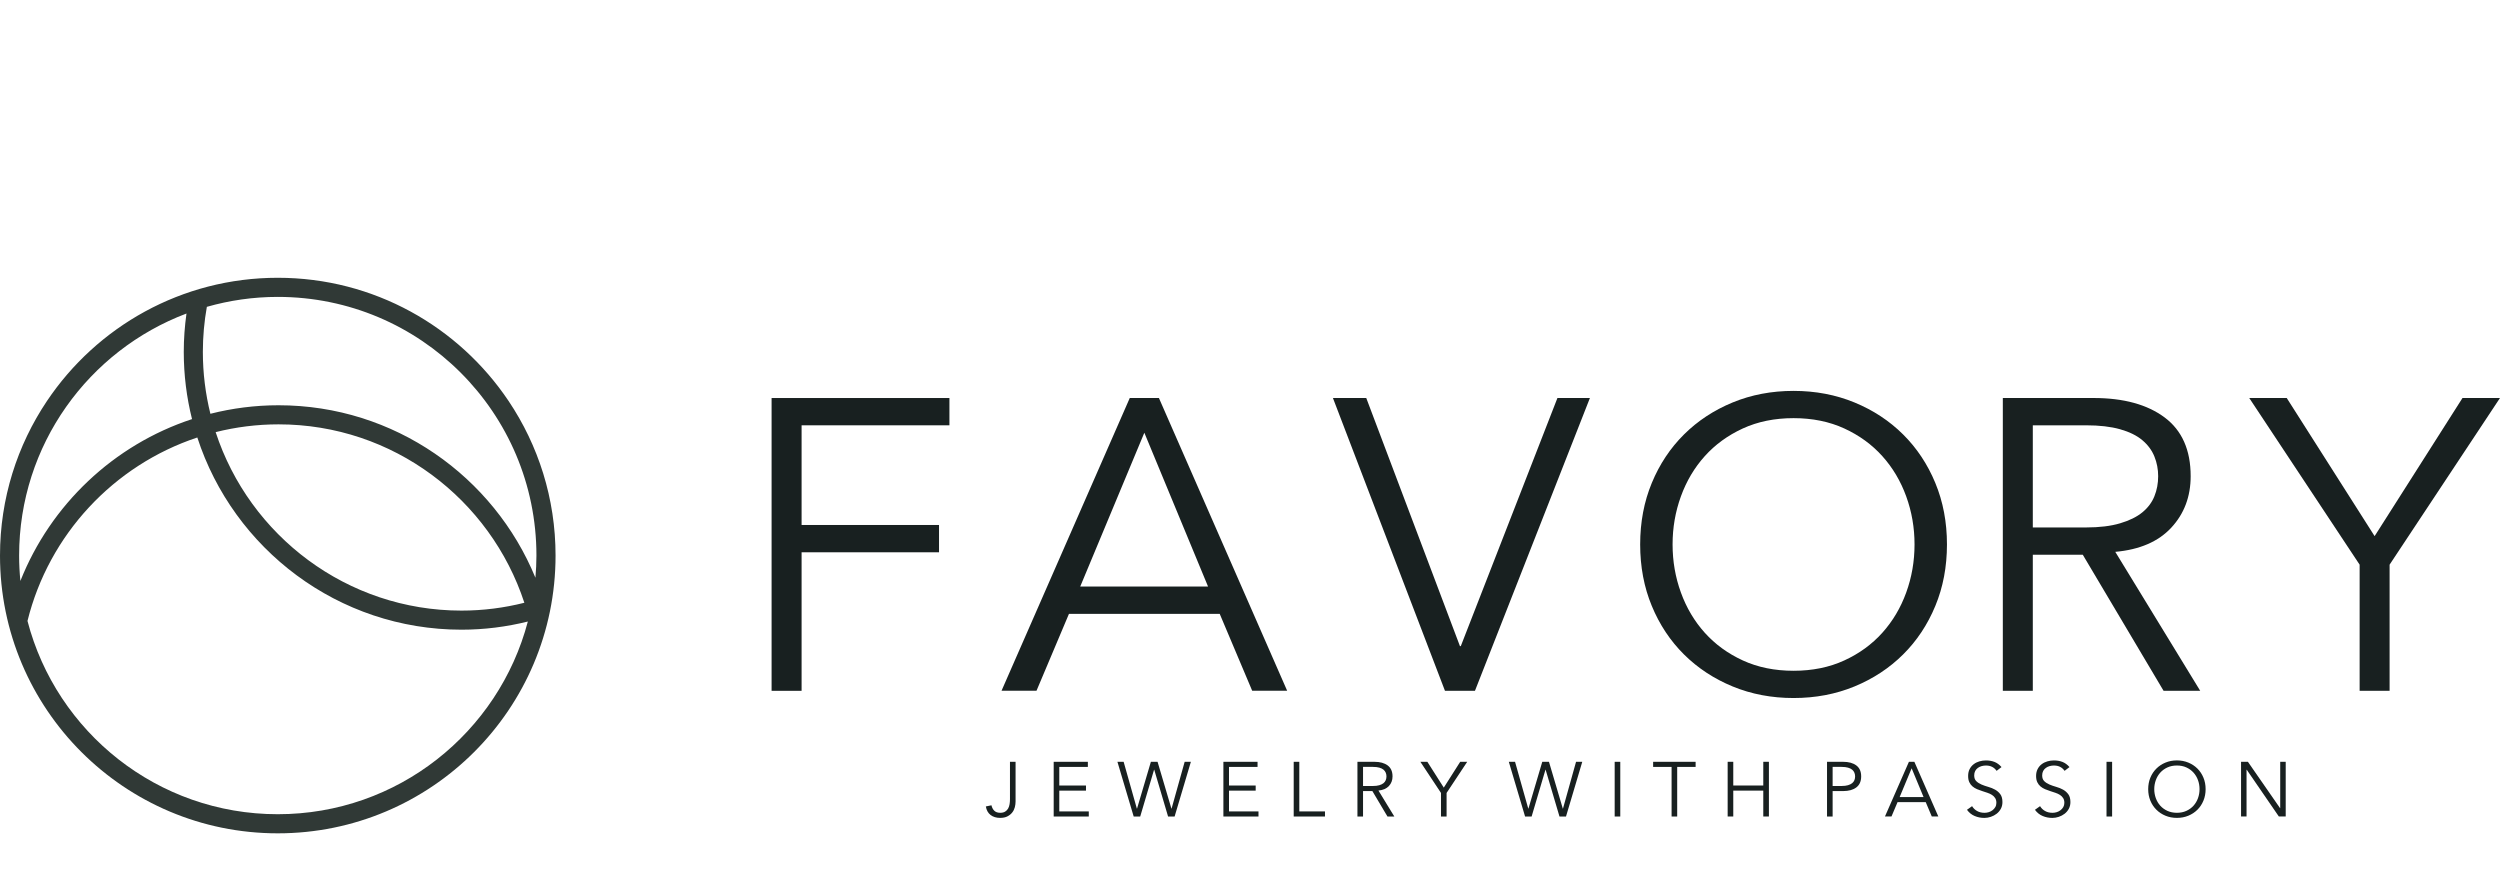
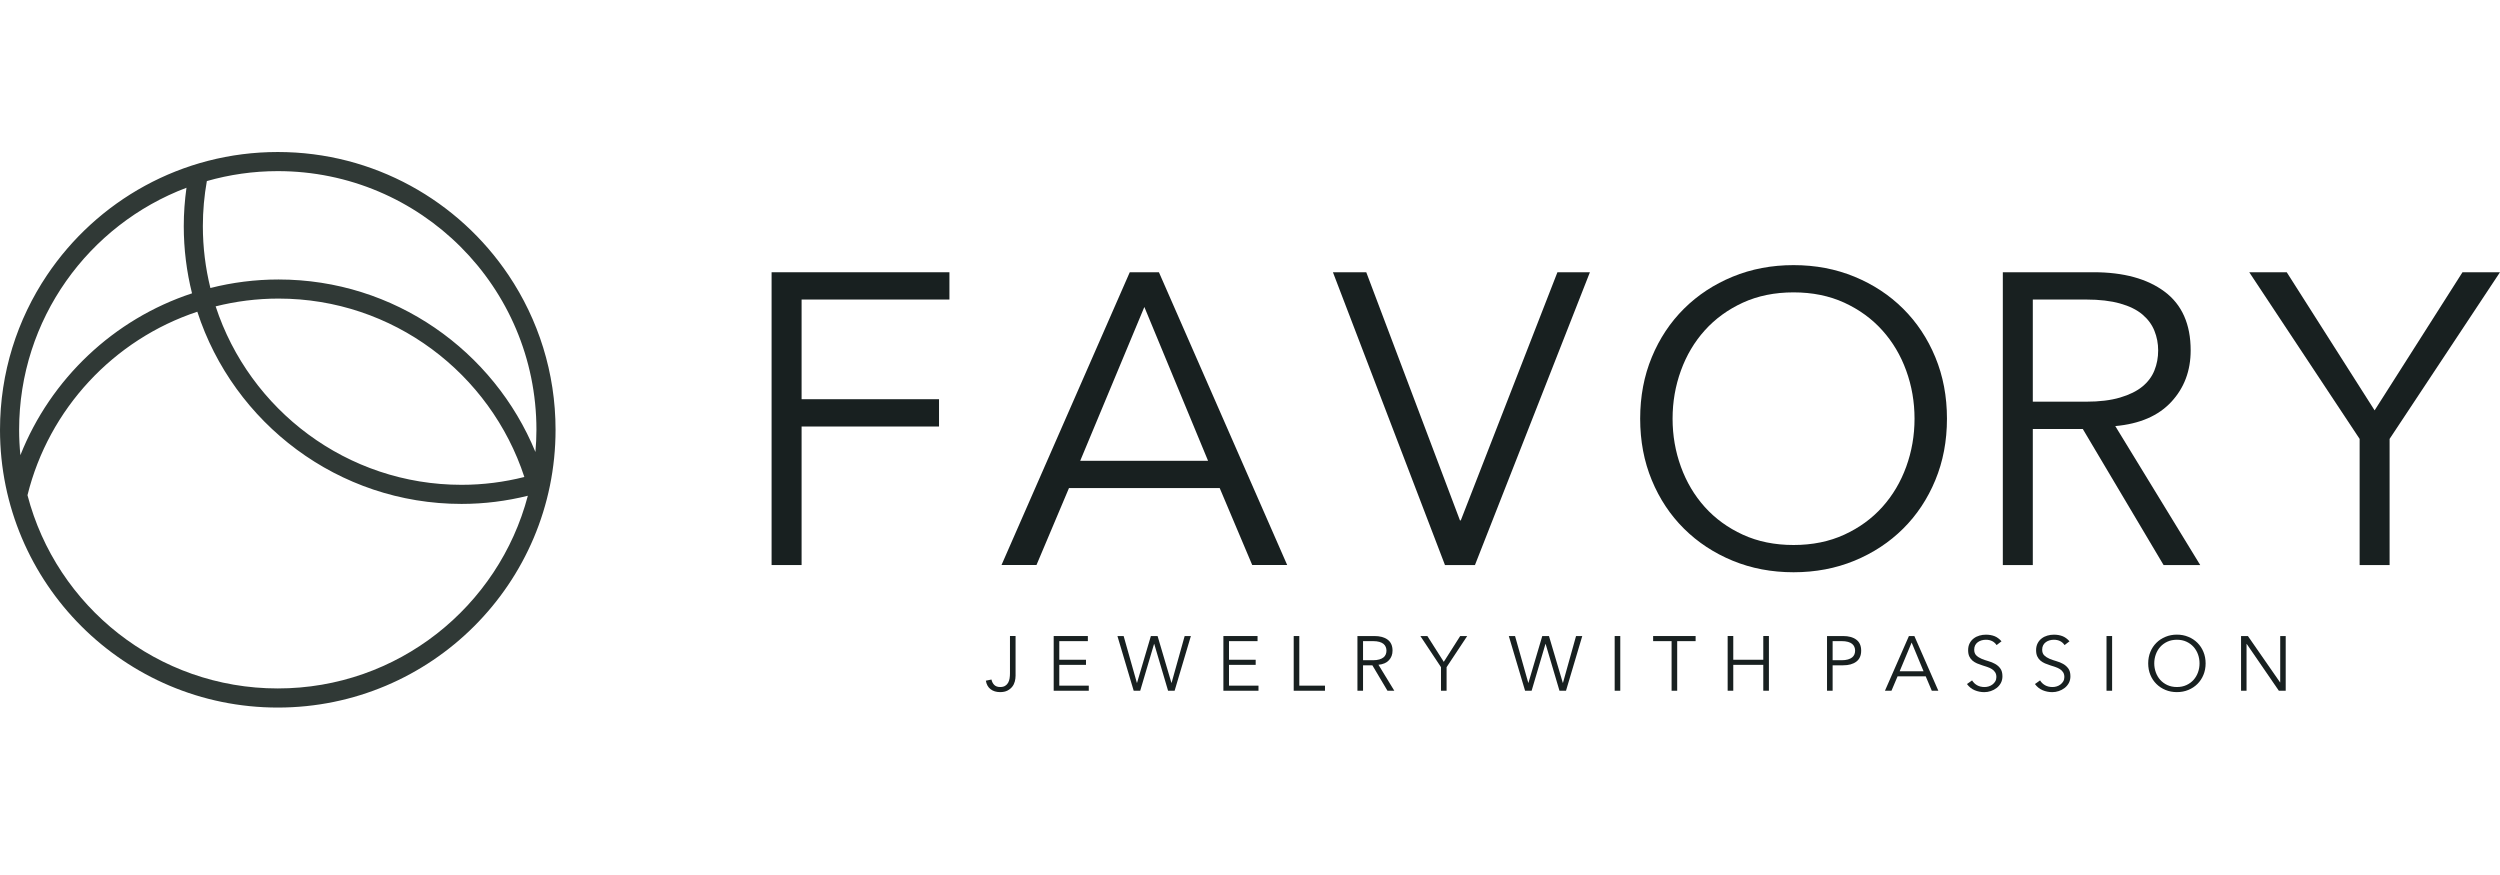
- <svg xmlns="http://www.w3.org/2000/svg" width="162" height="57" viewBox="0 0 162 57" fill="none">
-   <path d="M1.781 40.238C3.165 34.642 7.366 30.148 12.786 28.349C15.129 35.569 21.917 40.804 29.907 40.804C31.39 40.804 32.827 40.617 34.204 40.275C32.313 47.46 25.778 52.761 18 52.761C10.207 52.761 3.658 47.442 1.781 40.238ZM1.239 36C1.239 28.826 5.747 22.708 12.084 20.316C11.97 21.13 11.908 21.959 11.908 22.804C11.908 24.306 12.095 25.763 12.443 27.158C7.366 28.829 3.281 32.704 1.321 37.646C1.268 37.105 1.239 36.556 1.239 36ZM18 19.239C27.257 19.239 34.761 26.744 34.761 36C34.761 36.484 34.736 36.963 34.695 37.437C32.002 30.886 25.56 26.261 18.05 26.261C16.526 26.261 15.047 26.454 13.633 26.813C13.316 25.527 13.145 24.185 13.145 22.804C13.145 21.807 13.235 20.831 13.404 19.883C14.865 19.466 16.405 19.239 18 19.239ZM29.907 39.567C22.479 39.567 16.167 34.708 13.974 28.002C15.279 27.675 16.644 27.498 18.05 27.498C25.477 27.498 31.783 32.356 33.978 39.059C32.674 39.388 31.312 39.567 29.907 39.567ZM36 36C36 32.293 34.878 28.848 32.957 25.985C29.727 21.17 24.234 18 18 18C11.766 18 6.273 21.17 3.043 25.985C1.122 28.848 0 32.293 0 36C0 45.941 8.059 54 18 54C27.941 54 36 45.941 36 36Z" fill="#303936" />
-   <path d="M154.846 44.765H152.904V36.591L145.752 25.792H148.181L153.875 34.742L159.569 25.792H161.998L154.846 36.591V44.765Z" fill="#182020" />
-   <path d="M51.943 44.765H49.999V25.792H61.523V27.56H51.943V34.019H60.849V35.788H51.943V44.765Z" fill="#182020" />
-   <path d="M69.998 38.009H78.282L74.153 28.041L69.998 38.009ZM67.165 44.761H64.899L73.209 25.791H75.098L83.408 44.761H81.142L79.037 39.777H69.269L67.165 44.761Z" fill="#182020" />
-   <path d="M94.605 41.871H94.659L100.921 25.792H103.026L95.577 44.765H93.634L86.374 25.792H88.534L94.605 41.871Z" fill="#182020" />
-   <path d="M124.062 35.281C124.062 34.193 123.882 33.154 123.522 32.164C123.163 31.174 122.647 30.305 121.973 29.556C121.3 28.807 120.479 28.21 119.509 27.764C118.539 27.319 117.444 27.096 116.223 27.096C115.001 27.096 113.906 27.319 112.936 27.764C111.966 28.21 111.145 28.807 110.471 29.556C109.798 30.305 109.282 31.174 108.923 32.164C108.563 33.154 108.383 34.193 108.383 35.281C108.383 36.369 108.563 37.407 108.923 38.397C109.282 39.387 109.798 40.256 110.471 41.005C111.145 41.754 111.966 42.352 112.936 42.797C113.906 43.243 115.001 43.466 116.223 43.466C117.444 43.466 118.539 43.243 119.509 42.797C120.479 42.352 121.3 41.754 121.973 41.005C122.647 40.256 123.163 39.387 123.522 38.397C123.882 37.407 124.062 36.369 124.062 35.281ZM126.163 35.281C126.163 36.725 125.911 38.054 125.408 39.266C124.906 40.479 124.21 41.527 123.321 42.409C122.432 43.292 121.381 43.983 120.169 44.483C118.956 44.982 117.641 45.232 116.223 45.232C114.803 45.232 113.488 44.982 112.277 44.483C111.064 43.983 110.014 43.292 109.124 42.409C108.235 41.527 107.539 40.479 107.037 39.266C106.534 38.054 106.283 36.725 106.283 35.281C106.283 33.836 106.534 32.508 107.037 31.295C107.539 30.082 108.235 29.035 109.124 28.152C110.014 27.269 111.064 26.579 112.277 26.079C113.488 25.58 114.803 25.33 116.223 25.33C117.641 25.33 118.956 25.58 120.169 26.079C121.381 26.579 122.432 27.269 123.321 28.152C124.21 29.035 124.906 30.082 125.408 31.295C125.911 32.508 126.163 33.836 126.163 35.281Z" fill="#182020" />
-   <path d="M131.726 34.179H135.18C136.044 34.179 136.777 34.09 137.38 33.911C137.983 33.733 138.464 33.496 138.824 33.201C139.184 32.906 139.445 32.558 139.606 32.156C139.768 31.754 139.849 31.321 139.849 30.856C139.849 30.41 139.768 29.985 139.606 29.584C139.445 29.181 139.184 28.829 138.824 28.525C138.464 28.221 137.983 27.985 137.38 27.815C136.777 27.645 136.044 27.56 135.18 27.56H131.726V34.179ZM131.726 44.765H129.783V25.791H135.666C137.61 25.791 139.143 26.212 140.268 27.051C141.392 27.891 141.955 29.159 141.955 30.856C141.955 32.179 141.536 33.291 140.699 34.193C139.863 35.095 138.653 35.618 137.07 35.76L142.574 44.765H140.2L134.965 35.948H131.726V44.765Z" fill="#182020" />
-   <path d="M64.246 52.183C64.28 52.333 64.342 52.452 64.434 52.539C64.525 52.626 64.651 52.669 64.813 52.669C64.945 52.669 65.052 52.643 65.135 52.591C65.218 52.539 65.282 52.473 65.327 52.391C65.372 52.309 65.404 52.216 65.421 52.11C65.438 52.005 65.446 51.898 65.446 51.788V49.364H65.809V51.938C65.809 52.058 65.793 52.18 65.761 52.306C65.729 52.431 65.674 52.545 65.595 52.646C65.516 52.748 65.413 52.832 65.285 52.899C65.157 52.966 64.997 52.999 64.806 52.999C64.56 52.999 64.356 52.937 64.191 52.812C64.026 52.686 63.923 52.501 63.883 52.258L64.246 52.183Z" fill="#182020" />
-   <path d="M68.642 52.58H70.553V52.91H68.279V49.365H70.493V49.696H68.642V50.902H70.372V51.233H68.642V52.58Z" fill="#182020" />
-   <path d="M73.669 52.399H73.68L74.577 49.365H75.01L75.908 52.399H75.918L76.766 49.365H77.169L76.115 52.91H75.691L74.794 49.876H74.784L73.886 52.91H73.463L72.409 49.365H72.812L73.669 52.399Z" fill="#182020" />
-   <path d="M79.639 52.58H81.55V52.91H79.276V49.365H81.489V49.696H79.639V50.902H81.368V51.233H79.639V52.58Z" fill="#182020" />
-   <path d="M84.195 52.58H85.859V52.91H83.832V49.365H84.195V52.58Z" fill="#182020" />
-   <path d="M88.325 50.932H88.97C89.132 50.932 89.268 50.915 89.382 50.882C89.494 50.848 89.584 50.804 89.651 50.749C89.718 50.694 89.767 50.629 89.797 50.554C89.827 50.479 89.843 50.398 89.843 50.311C89.843 50.228 89.827 50.148 89.797 50.073C89.767 49.998 89.718 49.932 89.651 49.875C89.584 49.819 89.494 49.775 89.382 49.743C89.268 49.711 89.132 49.695 88.97 49.695H88.325V50.932ZM88.325 52.91H87.962V49.365H89.061C89.424 49.365 89.71 49.443 89.921 49.6C90.131 49.757 90.236 49.994 90.236 50.311C90.236 50.558 90.158 50.766 90.002 50.934C89.845 51.103 89.619 51.2 89.323 51.227L90.352 52.91H89.908L88.93 51.262H88.325V52.91Z" fill="#182020" />
-   <path d="M93.739 52.91H93.376V51.382L92.04 49.365H92.493L93.557 51.038L94.621 49.365H95.075L93.739 51.382V52.91Z" fill="#182020" />
-   <path d="M99.032 52.399H99.042L99.939 49.365H100.373L101.27 52.399H101.28L102.128 49.365H102.531L101.477 52.91H101.054L100.156 49.876H100.146L99.249 52.91H98.825L97.771 49.365H98.175L99.032 52.399Z" fill="#182020" />
-   <path d="M104.994 52.91H104.631V49.365H104.994V52.91Z" fill="#182020" />
-   <path d="M108.682 52.91H108.319V49.696H107.123V49.365H109.876V49.696H108.682V52.91Z" fill="#182020" />
-   <path d="M111.952 49.364H112.316V50.901H114.261V49.364H114.625V52.909H114.261V51.232H112.316V52.909H111.952V49.364Z" fill="#182020" />
-   <path d="M118.754 50.932H119.339C119.5 50.932 119.637 50.915 119.75 50.882C119.863 50.848 119.953 50.804 120.02 50.749C120.087 50.694 120.136 50.629 120.166 50.554C120.196 50.479 120.211 50.398 120.211 50.311C120.211 50.228 120.196 50.148 120.166 50.073C120.136 49.998 120.087 49.932 120.02 49.875C119.953 49.819 119.863 49.775 119.75 49.743C119.637 49.711 119.5 49.695 119.339 49.695H118.754V50.932ZM118.391 49.365H119.43C119.793 49.365 120.08 49.443 120.289 49.6C120.499 49.757 120.604 49.994 120.604 50.311C120.604 50.628 120.499 50.866 120.289 51.025C120.08 51.183 119.793 51.262 119.43 51.262H118.754V52.91H118.391V49.365Z" fill="#182020" />
-   <path d="M123.098 51.648H124.646L123.874 49.785L123.098 51.648ZM122.568 52.909H122.145L123.698 49.365H124.051L125.604 52.909H125.18L124.787 51.978H122.962L122.568 52.909Z" fill="#182020" />
-   <path d="M129.38 49.951C129.222 49.721 128.991 49.606 128.689 49.606C128.595 49.606 128.503 49.618 128.412 49.643C128.321 49.669 128.24 49.707 128.167 49.759C128.095 49.811 128.037 49.877 127.993 49.959C127.95 50.041 127.928 50.137 127.928 50.247C127.928 50.407 127.973 50.532 128.064 50.62C128.155 50.708 128.268 50.781 128.402 50.838C128.536 50.895 128.683 50.945 128.843 50.991C129.003 51.035 129.15 51.096 129.284 51.171C129.419 51.246 129.532 51.345 129.622 51.469C129.713 51.592 129.758 51.76 129.758 51.975C129.758 52.134 129.724 52.279 129.655 52.408C129.586 52.536 129.495 52.643 129.383 52.73C129.27 52.817 129.144 52.884 129.004 52.931C128.865 52.978 128.725 53.001 128.583 53.001C128.365 53.001 128.157 52.96 127.961 52.878C127.764 52.796 127.597 52.662 127.459 52.475L127.791 52.239C127.869 52.37 127.976 52.474 128.113 52.552C128.251 52.631 128.413 52.67 128.601 52.67C128.691 52.67 128.782 52.656 128.872 52.628C128.963 52.6 129.044 52.558 129.116 52.502C129.189 52.447 129.248 52.38 129.295 52.3C129.342 52.219 129.365 52.128 129.365 52.024C129.365 51.9 129.339 51.798 129.287 51.717C129.235 51.635 129.166 51.566 129.08 51.511C128.994 51.456 128.897 51.41 128.788 51.374C128.678 51.337 128.566 51.3 128.45 51.263C128.333 51.226 128.221 51.184 128.112 51.138C128.003 51.092 127.906 51.032 127.819 50.96C127.734 50.889 127.665 50.799 127.613 50.69C127.561 50.582 127.535 50.446 127.535 50.282C127.535 50.111 127.567 49.963 127.633 49.836C127.698 49.709 127.786 49.604 127.895 49.521C128.004 49.437 128.128 49.376 128.266 49.336C128.403 49.296 128.545 49.276 128.689 49.276C128.891 49.276 129.074 49.307 129.239 49.371C129.403 49.434 129.556 49.546 129.698 49.706L129.38 49.951Z" fill="#182020" />
-   <path d="M133.785 49.951C133.627 49.721 133.397 49.606 133.094 49.606C133 49.606 132.908 49.618 132.817 49.643C132.726 49.669 132.645 49.707 132.573 49.759C132.5 49.811 132.442 49.877 132.398 49.959C132.355 50.041 132.333 50.137 132.333 50.247C132.333 50.407 132.378 50.532 132.469 50.62C132.56 50.708 132.673 50.781 132.807 50.838C132.941 50.895 133.089 50.945 133.248 50.991C133.408 51.035 133.555 51.096 133.69 51.171C133.824 51.246 133.936 51.345 134.027 51.469C134.118 51.592 134.163 51.76 134.163 51.975C134.163 52.134 134.129 52.279 134.06 52.408C133.991 52.536 133.9 52.643 133.788 52.73C133.675 52.817 133.549 52.884 133.409 52.931C133.27 52.978 133.13 53.001 132.988 53.001C132.77 53.001 132.562 52.96 132.366 52.878C132.169 52.796 132.002 52.662 131.864 52.475L132.196 52.239C132.274 52.37 132.381 52.474 132.518 52.552C132.656 52.631 132.818 52.67 133.006 52.67C133.096 52.67 133.187 52.656 133.277 52.628C133.368 52.6 133.449 52.558 133.521 52.502C133.594 52.447 133.653 52.38 133.7 52.3C133.747 52.219 133.77 52.128 133.77 52.024C133.77 51.9 133.744 51.798 133.692 51.717C133.64 51.635 133.571 51.566 133.485 51.511C133.399 51.456 133.302 51.41 133.193 51.374C133.083 51.337 132.971 51.3 132.855 51.263C132.738 51.226 132.626 51.184 132.517 51.138C132.408 51.092 132.311 51.032 132.224 50.96C132.139 50.889 132.07 50.799 132.018 50.69C131.966 50.582 131.939 50.446 131.939 50.282C131.939 50.111 131.973 49.963 132.038 49.836C132.103 49.709 132.191 49.604 132.3 49.521C132.409 49.437 132.533 49.376 132.671 49.336C132.808 49.296 132.95 49.276 133.094 49.276C133.296 49.276 133.479 49.307 133.644 49.371C133.809 49.434 133.962 49.546 134.103 49.706L133.785 49.951Z" fill="#182020" />
-   <path d="M136.865 52.91H136.502V49.365H136.865V52.91Z" fill="#182020" />
-   <path d="M142.53 51.137C142.53 50.934 142.497 50.739 142.43 50.554C142.363 50.368 142.265 50.206 142.14 50.066C142.013 49.925 141.86 49.813 141.678 49.73C141.498 49.646 141.292 49.605 141.063 49.605C140.835 49.605 140.63 49.646 140.448 49.73C140.267 49.813 140.113 49.925 139.986 50.066C139.861 50.206 139.764 50.368 139.697 50.554C139.63 50.739 139.596 50.934 139.596 51.137C139.596 51.34 139.63 51.535 139.697 51.72C139.764 51.906 139.861 52.069 139.986 52.209C140.113 52.349 140.267 52.461 140.448 52.544C140.63 52.627 140.835 52.669 141.063 52.669C141.292 52.669 141.498 52.627 141.678 52.544C141.86 52.461 142.013 52.349 142.14 52.209C142.265 52.069 142.363 51.906 142.43 51.72C142.497 51.535 142.53 51.34 142.53 51.137ZM142.924 51.137C142.924 51.407 142.877 51.656 142.782 51.883C142.689 52.11 142.558 52.306 142.392 52.471C142.226 52.636 142.029 52.766 141.802 52.859C141.575 52.953 141.329 52.999 141.063 52.999C140.798 52.999 140.551 52.953 140.324 52.859C140.098 52.766 139.901 52.636 139.735 52.471C139.568 52.306 139.438 52.11 139.344 51.883C139.25 51.656 139.203 51.407 139.203 51.137C139.203 50.867 139.25 50.618 139.344 50.391C139.438 50.164 139.568 49.968 139.735 49.803C139.901 49.638 140.098 49.508 140.324 49.415C140.551 49.321 140.798 49.274 141.063 49.274C141.329 49.274 141.575 49.321 141.802 49.415C142.029 49.508 142.226 49.638 142.392 49.803C142.558 49.968 142.689 50.164 142.782 50.391C142.877 50.618 142.924 50.867 142.924 51.137Z" fill="#182020" />
-   <path d="M147.748 52.369H147.758V49.364H148.114V52.909H147.669L145.586 49.875H145.576V52.909H145.22V49.364H145.664L147.748 52.369Z" fill="#182020" />
+ <svg xmlns="http://www.w3.org/2000/svg" xmlns:ns1="https://boxy-svg.com" width="220" height="77" viewBox="0 0 162 37" fill="none">
+   <path d="M 1.781 22.238 C 3.165 16.642 7.366 12.148 12.786 10.349 C 15.129 17.569 21.917 22.804 29.908 22.804 C 31.39 22.804 32.827 22.617 34.204 22.275 C 32.313 29.46 25.778 34.761 18 34.761 C 10.207 34.761 3.658 29.442 1.781 22.238 Z M 1.239 18 C 1.239 10.826 5.747 4.709 12.084 2.316 C 11.97 3.13 11.908 3.959 11.908 4.804 C 11.908 6.306 12.095 7.764 12.443 9.158 C 7.366 10.829 3.281 14.704 1.321 19.646 C 1.268 19.105 1.239 18.556 1.239 18 Z M 18 1.239 C 27.257 1.239 34.761 8.744 34.761 18 C 34.761 18.484 34.736 18.963 34.695 19.438 C 32.002 12.886 25.56 8.261 18.05 8.261 C 16.526 8.261 15.047 8.454 13.633 8.813 C 13.316 7.526 13.145 6.185 13.145 4.804 C 13.145 3.807 13.235 2.832 13.404 1.883 C 14.865 1.466 16.405 1.239 18 1.239 Z M 29.908 21.566 C 22.479 21.566 16.167 16.708 13.974 10.002 C 15.279 9.675 16.644 9.498 18.05 9.498 C 25.477 9.498 31.783 14.357 33.978 21.059 C 32.674 21.388 31.312 21.566 29.908 21.566 Z M 36 18 C 36 14.293 34.878 10.848 32.957 7.985 C 29.727 3.17 24.234 0 18 0 C 11.766 0 6.273 3.17 3.043 7.985 C 1.122 10.848 0 14.293 0 18 C 0 27.941 8.059 36 18 36 C 27.941 36 36 27.941 36 18 Z" fill="#303936" ns1:origin="2.249972 0.5" />
+   <path d="M 154.846 26.765 L 152.904 26.765 L 152.904 18.591 L 145.752 7.792 L 148.181 7.792 L 153.875 16.742 L 159.569 7.792 L 161.998 7.792 L 154.846 18.591 L 154.846 26.765 Z" fill="#182020" ns1:origin="-3.985781 0.538028" />
+   <path d="M 51.943 26.765 L 49.999 26.765 L 49.999 7.792 L 61.523 7.792 L 61.523 9.56 L 51.943 9.56 L 51.943 16.019 L 60.849 16.019 L 60.849 17.788 L 51.943 17.788 L 51.943 26.765 Z" fill="#182020" ns1:origin="2.690038 0.538028" />
+   <path d="M 69.998 20.009 L 78.282 20.009 L 74.154 10.042 L 69.998 20.009 Z M 67.165 26.76 L 64.899 26.76 L 73.209 7.791 L 75.098 7.791 L 83.408 26.76 L 81.142 26.76 L 79.037 21.778 L 69.269 21.778 L 67.165 26.76 Z" fill="#182020" ns1:origin="0.869847 0.538166" />
+   <path d="M 94.605 23.87 L 94.66 23.87 L 100.921 7.792 L 103.026 7.792 L 95.577 26.765 L 93.634 26.765 L 86.374 7.792 L 88.534 7.792 L 94.605 23.87 Z" fill="#182020" ns1:origin="-0.322785 0.538028" />
+   <path d="M 124.062 17.281 C 124.062 16.193 123.882 15.154 123.522 14.164 C 123.163 13.174 122.647 12.305 121.973 11.556 C 121.3 10.807 120.479 10.21 119.509 9.763 C 118.539 9.319 117.444 9.096 116.223 9.096 C 115.001 9.096 113.906 9.319 112.936 9.763 C 111.966 10.21 111.145 10.807 110.471 11.556 C 109.798 12.305 109.282 13.174 108.923 14.164 C 108.563 15.154 108.383 16.193 108.383 17.281 C 108.383 18.369 108.563 19.406 108.923 20.397 C 109.282 21.386 109.798 22.255 110.471 23.005 C 111.145 23.754 111.966 24.352 112.936 24.797 C 113.906 25.243 115.001 25.466 116.223 25.466 C 117.444 25.466 118.539 25.243 119.509 24.797 C 120.479 24.352 121.3 23.754 121.973 23.005 C 122.647 22.255 123.163 21.386 123.522 20.397 C 123.882 19.406 124.062 18.369 124.062 17.281 Z M 126.163 17.281 C 126.163 18.725 125.911 20.054 125.408 21.266 C 124.906 22.479 124.21 23.527 123.321 24.409 C 122.432 25.292 121.381 25.983 120.169 26.484 C 118.956 26.983 117.641 27.232 116.223 27.232 C 114.803 27.232 113.488 26.983 112.277 26.484 C 111.064 25.983 110.014 25.292 109.124 24.409 C 108.235 23.527 107.539 22.479 107.037 21.266 C 106.534 20.054 106.283 18.725 106.283 17.281 C 106.283 15.836 106.534 14.508 107.037 13.295 C 107.539 12.082 108.235 11.035 109.124 10.152 C 110.014 9.269 111.064 8.579 112.277 8.079 C 113.488 7.58 114.803 7.33 116.223 7.33 C 117.641 7.33 118.956 7.58 120.169 8.079 C 121.381 8.579 122.432 9.269 123.321 10.152 C 124.21 11.035 124.906 12.082 125.408 13.295 C 125.911 14.508 126.163 15.836 126.163 17.281 Z" fill="#182020" ns1:origin="-1.271831 0.536127" />
+   <path d="M 131.726 16.179 L 135.18 16.179 C 136.044 16.179 136.777 16.09 137.38 15.911 C 137.983 15.733 138.464 15.496 138.824 15.201 C 139.184 14.906 139.445 14.558 139.606 14.155 C 139.768 13.754 139.849 13.321 139.849 12.856 C 139.849 12.41 139.768 11.986 139.606 11.585 C 139.445 11.181 139.184 10.829 138.824 10.524 C 138.464 10.222 137.983 9.984 137.38 9.816 C 136.777 9.646 136.044 9.56 135.18 9.56 L 131.726 9.56 L 131.726 16.179 Z M 131.726 26.765 L 129.783 26.765 L 129.783 7.791 L 135.666 7.791 C 137.61 7.791 139.143 8.212 140.268 9.051 C 141.392 9.891 141.955 11.159 141.955 12.856 C 141.955 14.179 141.536 15.291 140.699 16.193 C 139.863 17.095 138.653 17.618 137.07 17.76 L 142.574 26.765 L 140.2 26.765 L 134.965 17.948 L 131.726 17.948 L 131.726 26.765 Z" fill="#182020" ns1:origin="-3.813933 0.538052" />
+   <path d="M 64.246 34.183 C 64.28 34.333 64.342 34.452 64.434 34.539 C 64.525 34.626 64.651 34.669 64.813 34.669 C 64.945 34.669 65.052 34.643 65.135 34.591 C 65.218 34.54 65.282 34.473 65.327 34.391 C 65.372 34.31 65.404 34.216 65.421 34.111 C 65.438 34.005 65.446 33.898 65.446 33.788 L 65.446 31.363 L 65.809 31.363 L 65.809 33.938 C 65.809 34.058 65.793 34.18 65.761 34.306 C 65.729 34.431 65.674 34.545 65.595 34.646 C 65.516 34.747 65.413 34.832 65.285 34.899 C 65.157 34.966 64.997 34.999 64.806 34.999 C 64.56 34.999 64.356 34.937 64.191 34.812 C 64.026 34.687 63.924 34.5 63.883 34.258 L 64.246 34.183 Z" fill="#182020" ns1:origin="8.886814 -3.676479" />
+   <path d="M 68.642 34.58 L 70.553 34.58 L 70.553 34.91 L 68.279 34.91 L 68.279 31.365 L 70.493 31.365 L 70.493 31.696 L 68.642 31.696 L 68.642 32.902 L 70.372 32.902 L 70.372 33.233 L 68.642 33.233 L 68.642 34.58 Z" fill="#182020" ns1:origin="5.593659 -3.770099" />
+   <path d="M 73.67 34.399 L 73.68 34.399 L 74.577 31.365 L 75.011 31.365 L 75.908 34.399 L 75.918 34.399 L 76.766 31.365 L 77.169 31.365 L 76.115 34.91 L 75.691 34.91 L 74.794 31.876 L 74.784 31.876 L 73.886 34.91 L 73.463 34.91 L 72.409 31.365 L 72.812 31.365 L 73.67 34.399 Z" fill="#182020" ns1:origin="1.80462 -3.770099" />
+   <path d="M 79.639 34.58 L 81.55 34.58 L 81.55 34.91 L 79.276 34.91 L 79.276 31.365 L 81.489 31.365 L 81.489 31.696 L 79.639 31.696 L 79.639 32.902 L 81.368 32.902 L 81.368 33.233 L 79.639 33.233 L 79.639 34.58 Z" fill="#182020" ns1:origin="0.757691 -3.770099" />
+   <path d="M 84.195 34.58 L 85.859 34.58 L 85.859 34.91 L 83.832 34.91 L 83.832 31.365 L 84.195 31.365 L 84.195 34.58 Z" fill="#182020" ns1:origin="-1.397636 -3.770099" />
+   <path d="M 88.325 32.933 L 88.97 32.933 C 89.132 32.933 89.268 32.915 89.382 32.882 C 89.494 32.848 89.584 32.803 89.651 32.749 C 89.718 32.694 89.767 32.628 89.797 32.554 C 89.827 32.479 89.843 32.398 89.843 32.311 C 89.843 32.227 89.827 32.148 89.797 32.074 C 89.767 31.998 89.718 31.932 89.651 31.875 C 89.584 31.819 89.494 31.776 89.382 31.743 C 89.268 31.711 89.132 31.695 88.97 31.695 L 88.325 31.695 L 88.325 32.933 Z M 88.325 34.91 L 87.962 34.91 L 87.962 31.365 L 89.061 31.365 C 89.424 31.365 89.711 31.443 89.921 31.601 C 90.131 31.757 90.236 31.994 90.236 32.311 C 90.236 32.558 90.158 32.766 90.002 32.934 C 89.845 33.103 89.619 33.199 89.324 33.227 L 90.352 34.91 L 89.908 34.91 L 88.93 33.262 L 88.325 33.262 L 88.325 34.91 Z" fill="#182020" ns1:origin="-2.913392 -3.770099" />
+   <path d="M 93.739 34.91 L 93.376 34.91 L 93.376 33.382 L 92.04 31.365 L 92.493 31.365 L 93.557 33.038 L 94.621 31.365 L 95.075 31.365 L 93.739 33.382 L 93.739 34.91 Z" fill="#182020" ns1:origin="-3.637899 -3.770099" />
+   <path d="M 99.032 34.399 L 99.042 34.399 L 99.939 31.365 L 100.373 31.365 L 101.27 34.399 L 101.28 34.399 L 102.128 31.365 L 102.531 31.365 L 101.477 34.91 L 101.054 34.91 L 100.156 31.876 L 100.146 31.876 L 99.249 34.91 L 98.825 34.91 L 97.771 31.365 L 98.175 31.365 L 99.032 34.399 Z" fill="#182020" ns1:origin="-3.523536 -3.770099" />
+   <path d="M 104.994 34.91 L 104.631 34.91 L 104.631 31.365 L 104.994 31.365 L 104.994 34.91 Z" fill="#182020" ns1:origin="-65.100759 -3.770099" />
+   <path d="M 108.682 34.91 L 108.319 34.91 L 108.319 31.696 L 107.123 31.696 L 107.123 31.365 L 109.876 31.365 L 109.876 31.696 L 108.682 31.696 L 108.682 34.91 Z" fill="#182020" ns1:origin="-9.489293 -3.770099" />
+   <path d="M 111.952 31.363 L 112.316 31.363 L 112.316 32.902 L 114.261 32.902 L 114.261 31.363 L 114.625 31.363 L 114.625 34.909 L 114.261 34.909 L 114.261 33.232 L 112.316 33.232 L 112.316 34.909 L 111.952 34.909 L 111.952 31.363 Z" fill="#182020" ns1:origin="-11.579892 -3.769817" />
+   <path d="M 118.754 32.933 L 119.339 32.933 C 119.5 32.933 119.637 32.915 119.75 32.882 C 119.863 32.848 119.953 32.803 120.02 32.749 C 120.087 32.694 120.136 32.628 120.166 32.554 C 120.196 32.479 120.211 32.398 120.211 32.311 C 120.211 32.227 120.196 32.148 120.166 32.074 C 120.136 31.998 120.087 31.932 120.02 31.875 C 119.953 31.819 119.863 31.776 119.75 31.743 C 119.637 31.711 119.5 31.695 119.339 31.695 L 118.754 31.695 L 118.754 32.933 Z M 118.391 31.365 L 119.43 31.365 C 119.793 31.365 120.08 31.443 120.289 31.601 C 120.499 31.757 120.604 31.994 120.604 32.311 C 120.604 32.628 120.499 32.866 120.289 33.024 C 120.08 33.183 119.793 33.262 119.43 33.262 L 118.754 33.262 L 118.754 34.91 L 118.391 34.91 L 118.391 31.365 Z" fill="#182020" ns1:origin="-16.896543 -3.770099" />
+   <path d="M 123.098 33.648 L 124.646 33.648 L 123.874 31.786 L 123.098 33.648 Z M 122.568 34.909 L 122.145 34.909 L 123.698 31.365 L 124.051 31.365 L 125.604 34.909 L 125.18 34.909 L 124.787 33.978 L 122.962 33.978 L 122.568 34.909 Z" fill="#182020" ns1:origin="-11.895348 -3.771162" />
+   <path d="M 129.38 31.951 C 129.222 31.721 128.991 31.606 128.689 31.606 C 128.595 31.606 128.503 31.618 128.412 31.643 C 128.321 31.669 128.24 31.707 128.167 31.759 C 128.095 31.812 128.037 31.877 127.993 31.959 C 127.95 32.041 127.928 32.137 127.928 32.247 C 127.928 32.407 127.973 32.532 128.064 32.62 C 128.155 32.708 128.268 32.781 128.402 32.838 C 128.536 32.895 128.683 32.945 128.843 32.991 C 129.003 33.036 129.15 33.096 129.284 33.171 C 129.419 33.247 129.532 33.345 129.622 33.469 C 129.713 33.592 129.758 33.761 129.758 33.975 C 129.758 34.134 129.724 34.279 129.655 34.409 C 129.586 34.536 129.495 34.643 129.383 34.73 C 129.27 34.817 129.144 34.884 129.004 34.931 C 128.865 34.978 128.725 35.001 128.583 35.001 C 128.365 35.001 128.157 34.96 127.961 34.878 C 127.764 34.796 127.597 34.662 127.459 34.476 L 127.791 34.24 C 127.869 34.37 127.976 34.474 128.113 34.553 C 128.251 34.631 128.413 34.67 128.601 34.67 C 128.691 34.67 128.782 34.656 128.872 34.628 C 128.963 34.6 129.044 34.558 129.116 34.502 C 129.189 34.447 129.248 34.38 129.295 34.301 C 129.342 34.22 129.365 34.128 129.365 34.024 C 129.365 33.9 129.339 33.798 129.287 33.717 C 129.235 33.635 129.166 33.567 129.08 33.511 C 128.994 33.456 128.897 33.41 128.788 33.374 C 128.678 33.337 128.566 33.3 128.45 33.263 C 128.333 33.226 128.221 33.185 128.112 33.139 C 128.003 33.091 127.906 33.032 127.819 32.96 C 127.734 32.889 127.665 32.798 127.613 32.69 C 127.561 32.582 127.535 32.446 127.535 32.282 C 127.535 32.112 127.567 31.963 127.633 31.836 C 127.698 31.709 127.786 31.604 127.895 31.521 C 128.004 31.437 128.128 31.376 128.266 31.336 C 128.403 31.296 128.545 31.277 128.689 31.277 C 128.891 31.277 129.074 31.308 129.239 31.371 C 129.403 31.434 129.556 31.546 129.698 31.706 L 129.38 31.951 Z" fill="#182020" ns1:origin="-20.208825 -3.564029" />
+   <path d="M 133.785 31.951 C 133.627 31.721 133.397 31.606 133.094 31.606 C 133 31.606 132.908 31.618 132.817 31.643 C 132.726 31.669 132.645 31.707 132.573 31.759 C 132.5 31.812 132.442 31.877 132.398 31.959 C 132.355 32.041 132.333 32.137 132.333 32.247 C 132.333 32.407 132.378 32.532 132.469 32.62 C 132.56 32.708 132.673 32.781 132.807 32.838 C 132.941 32.895 133.089 32.945 133.248 32.991 C 133.408 33.036 133.555 33.096 133.69 33.171 C 133.824 33.247 133.936 33.345 134.027 33.469 C 134.118 33.592 134.163 33.761 134.163 33.975 C 134.163 34.134 134.129 34.279 134.06 34.409 C 133.991 34.536 133.9 34.643 133.788 34.73 C 133.675 34.817 133.549 34.884 133.409 34.931 C 133.27 34.978 133.13 35.001 132.988 35.001 C 132.77 35.001 132.562 34.96 132.366 34.878 C 132.169 34.796 132.002 34.662 131.864 34.476 L 132.196 34.24 C 132.274 34.37 132.381 34.474 132.518 34.553 C 132.656 34.631 132.818 34.67 133.006 34.67 C 133.096 34.67 133.187 34.656 133.277 34.628 C 133.368 34.6 133.449 34.558 133.521 34.502 C 133.594 34.447 133.653 34.38 133.7 34.301 C 133.747 34.22 133.77 34.128 133.77 34.024 C 133.77 33.9 133.744 33.798 133.692 33.717 C 133.64 33.635 133.571 33.567 133.485 33.511 C 133.399 33.456 133.302 33.41 133.193 33.374 C 133.083 33.337 132.971 33.3 132.855 33.263 C 132.738 33.226 132.626 33.185 132.517 33.139 C 132.408 33.091 132.311 33.032 132.224 32.96 C 132.139 32.889 132.07 32.798 132.018 32.69 C 131.966 32.582 131.939 32.446 131.939 32.282 C 131.939 32.112 131.973 31.963 132.038 31.836 C 132.103 31.709 132.191 31.604 132.3 31.521 C 132.409 31.437 132.533 31.376 132.671 31.336 C 132.808 31.296 132.95 31.277 133.094 31.277 C 133.296 31.277 133.479 31.308 133.644 31.371 C 133.809 31.434 133.962 31.546 134.103 31.706 L 133.785 31.951 Z" fill="#182020" ns1:origin="-22.124878 -3.564029" />
+   <path d="M 136.865 34.91 L 136.502 34.91 L 136.502 31.365 L 136.865 31.365 L 136.865 34.91 Z" fill="#182020" ns1:origin="-152.898069 -3.770099" />
+   <path d="M 142.53 33.137 C 142.53 32.934 142.497 32.739 142.43 32.554 C 142.363 32.368 142.265 32.206 142.14 32.066 C 142.013 31.925 141.86 31.813 141.678 31.73 C 141.498 31.646 141.292 31.606 141.063 31.606 C 140.835 31.606 140.63 31.646 140.448 31.73 C 140.267 31.813 140.113 31.925 139.986 32.066 C 139.861 32.206 139.764 32.368 139.697 32.554 C 139.63 32.739 139.596 32.934 139.596 33.137 C 139.596 33.341 139.63 33.535 139.697 33.72 C 139.764 33.906 139.861 34.068 139.986 34.209 C 140.113 34.349 140.267 34.461 140.448 34.544 C 140.63 34.627 140.835 34.669 141.063 34.669 C 141.292 34.669 141.498 34.627 141.678 34.544 C 141.86 34.461 142.013 34.349 142.14 34.209 C 142.265 34.068 142.363 33.906 142.43 33.72 C 142.497 33.535 142.53 33.341 142.53 33.137 Z M 142.924 33.137 C 142.924 33.407 142.877 33.656 142.782 33.883 C 142.689 34.111 142.558 34.306 142.392 34.471 C 142.226 34.636 142.029 34.766 141.802 34.859 C 141.575 34.954 141.329 34.999 141.063 34.999 C 140.798 34.999 140.551 34.954 140.324 34.859 C 140.098 34.766 139.901 34.636 139.735 34.471 C 139.568 34.306 139.438 34.111 139.344 33.883 C 139.25 33.656 139.203 33.407 139.203 33.137 C 139.203 32.867 139.25 32.618 139.344 32.391 C 139.438 32.164 139.568 31.968 139.735 31.803 C 139.901 31.638 140.098 31.507 140.324 31.416 C 140.551 31.321 140.798 31.274 141.063 31.274 C 141.329 31.274 141.575 31.321 141.802 31.416 C 142.029 31.507 142.226 31.638 142.392 31.803 C 142.558 31.968 142.689 32.164 142.782 32.391 C 142.877 32.618 142.924 32.867 142.924 33.137 Z" fill="#182020" ns1:origin="-15.642064 -3.56349" />
+   <path d="M 147.748 34.369 L 147.758 34.369 L 147.758 31.365 L 148.114 31.365 L 148.114 34.909 L 147.669 34.909 L 145.586 31.875 L 145.576 31.875 L 145.576 34.909 L 145.22 34.909 L 145.22 31.365 L 145.664 31.365 L 147.748 34.369 Z" fill="#182020" ns1:origin="-22.19111 -3.771162" />
</svg>
